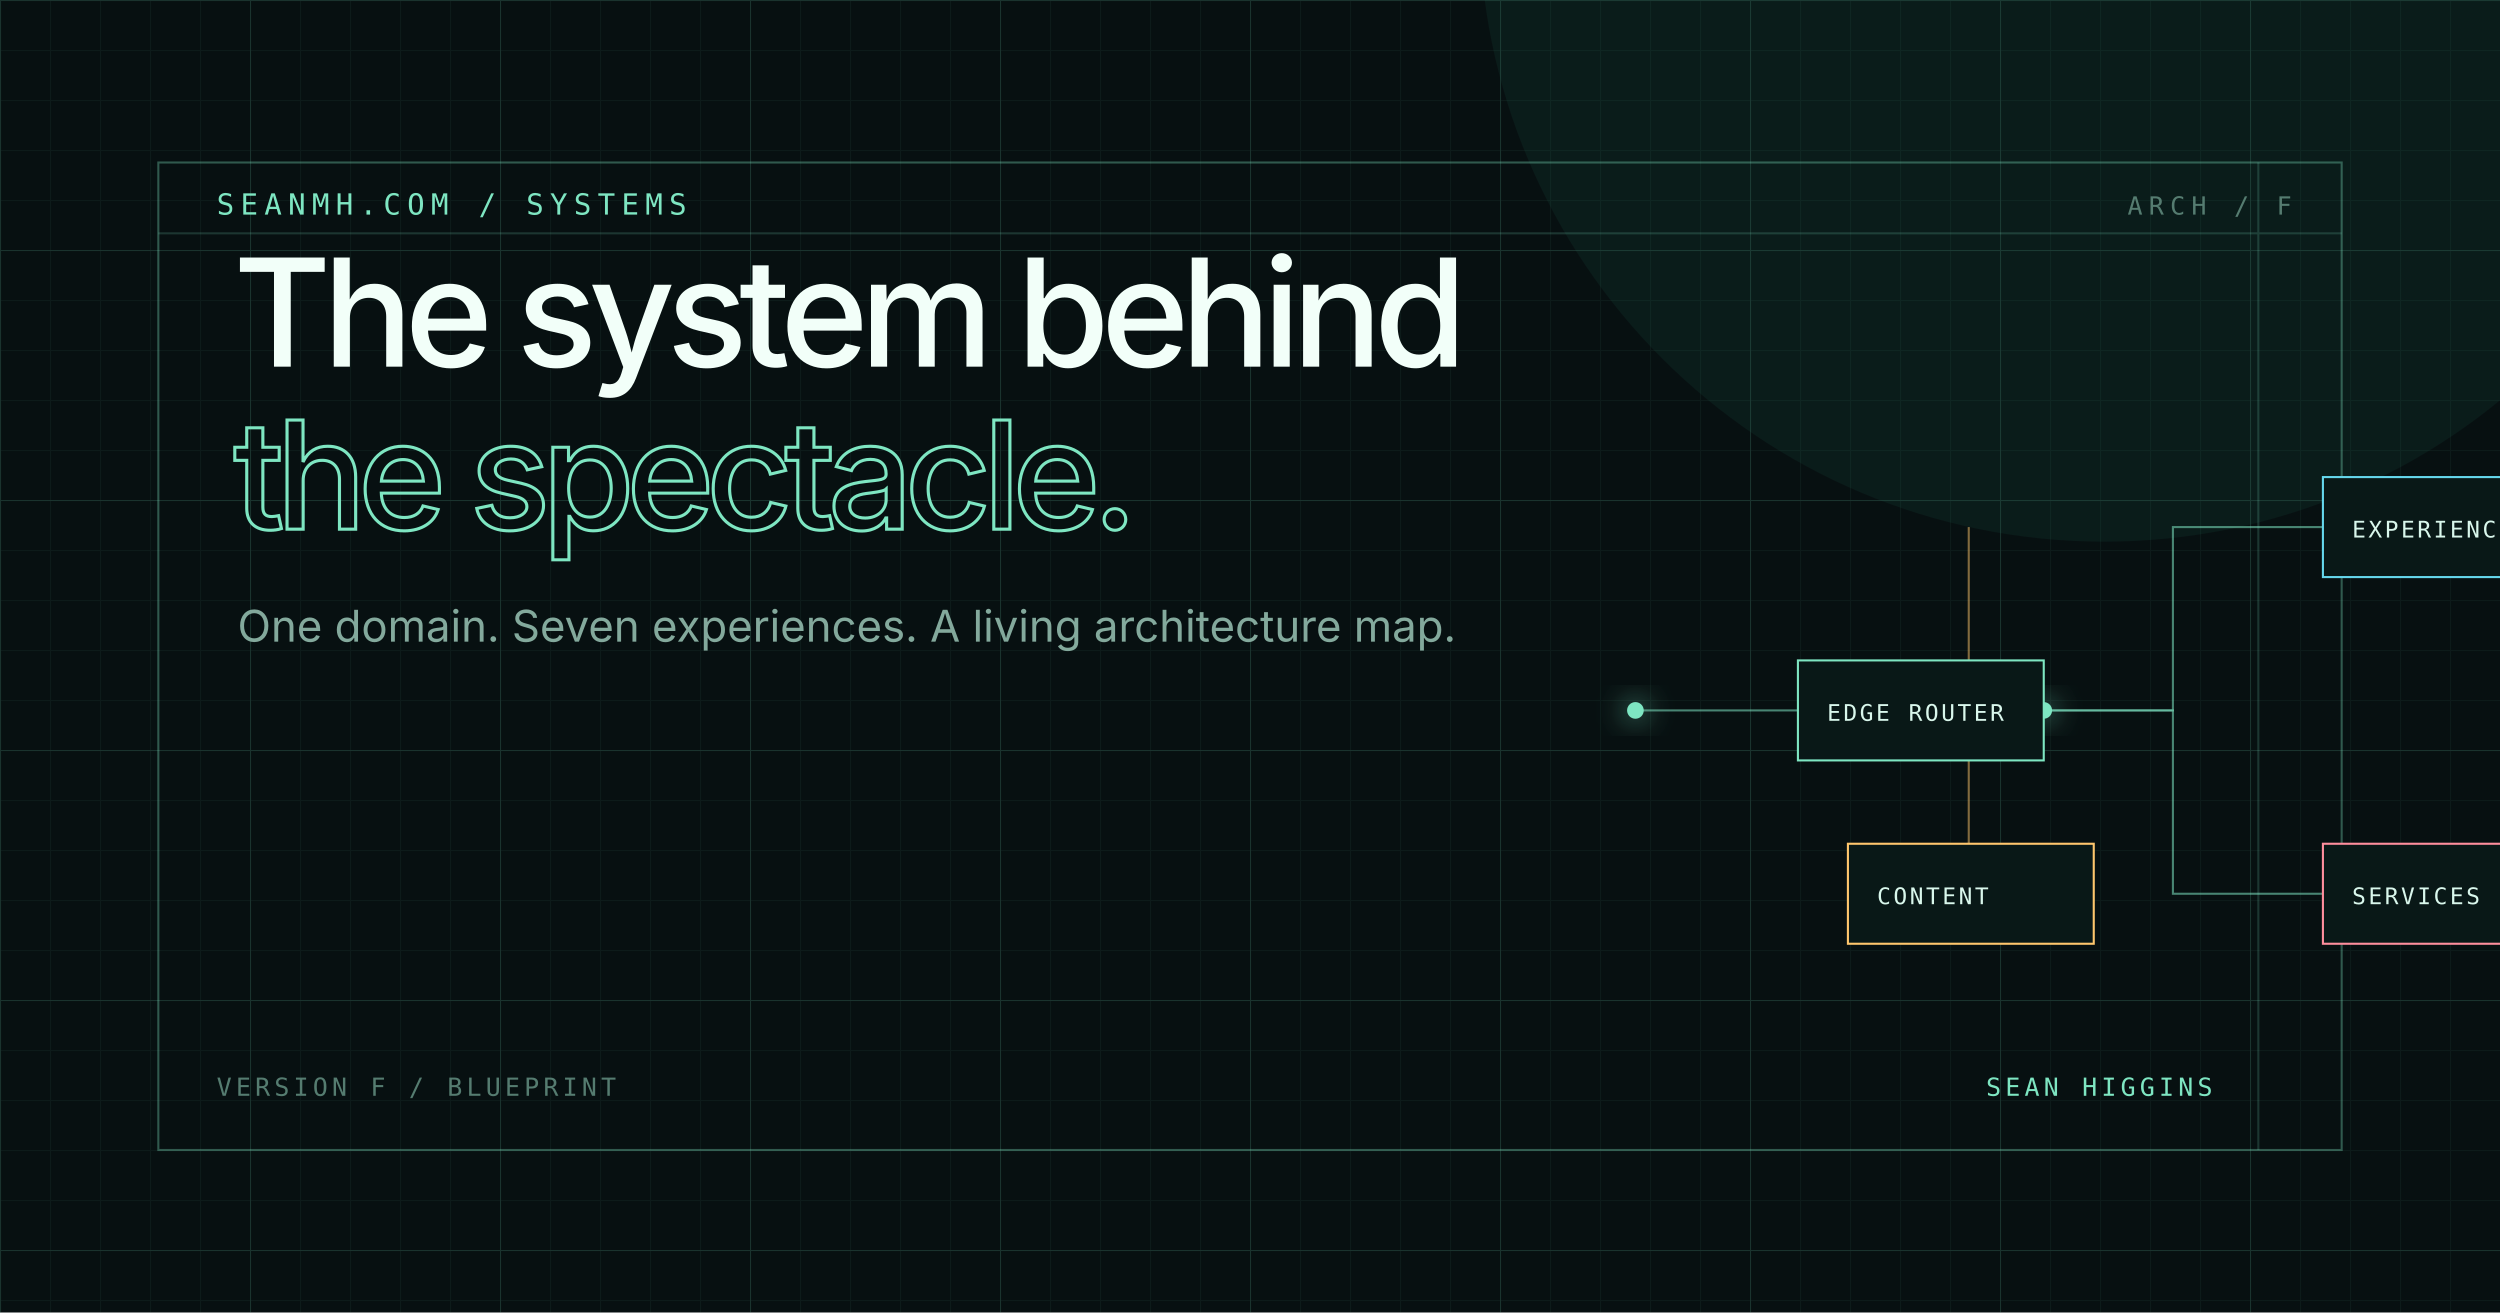
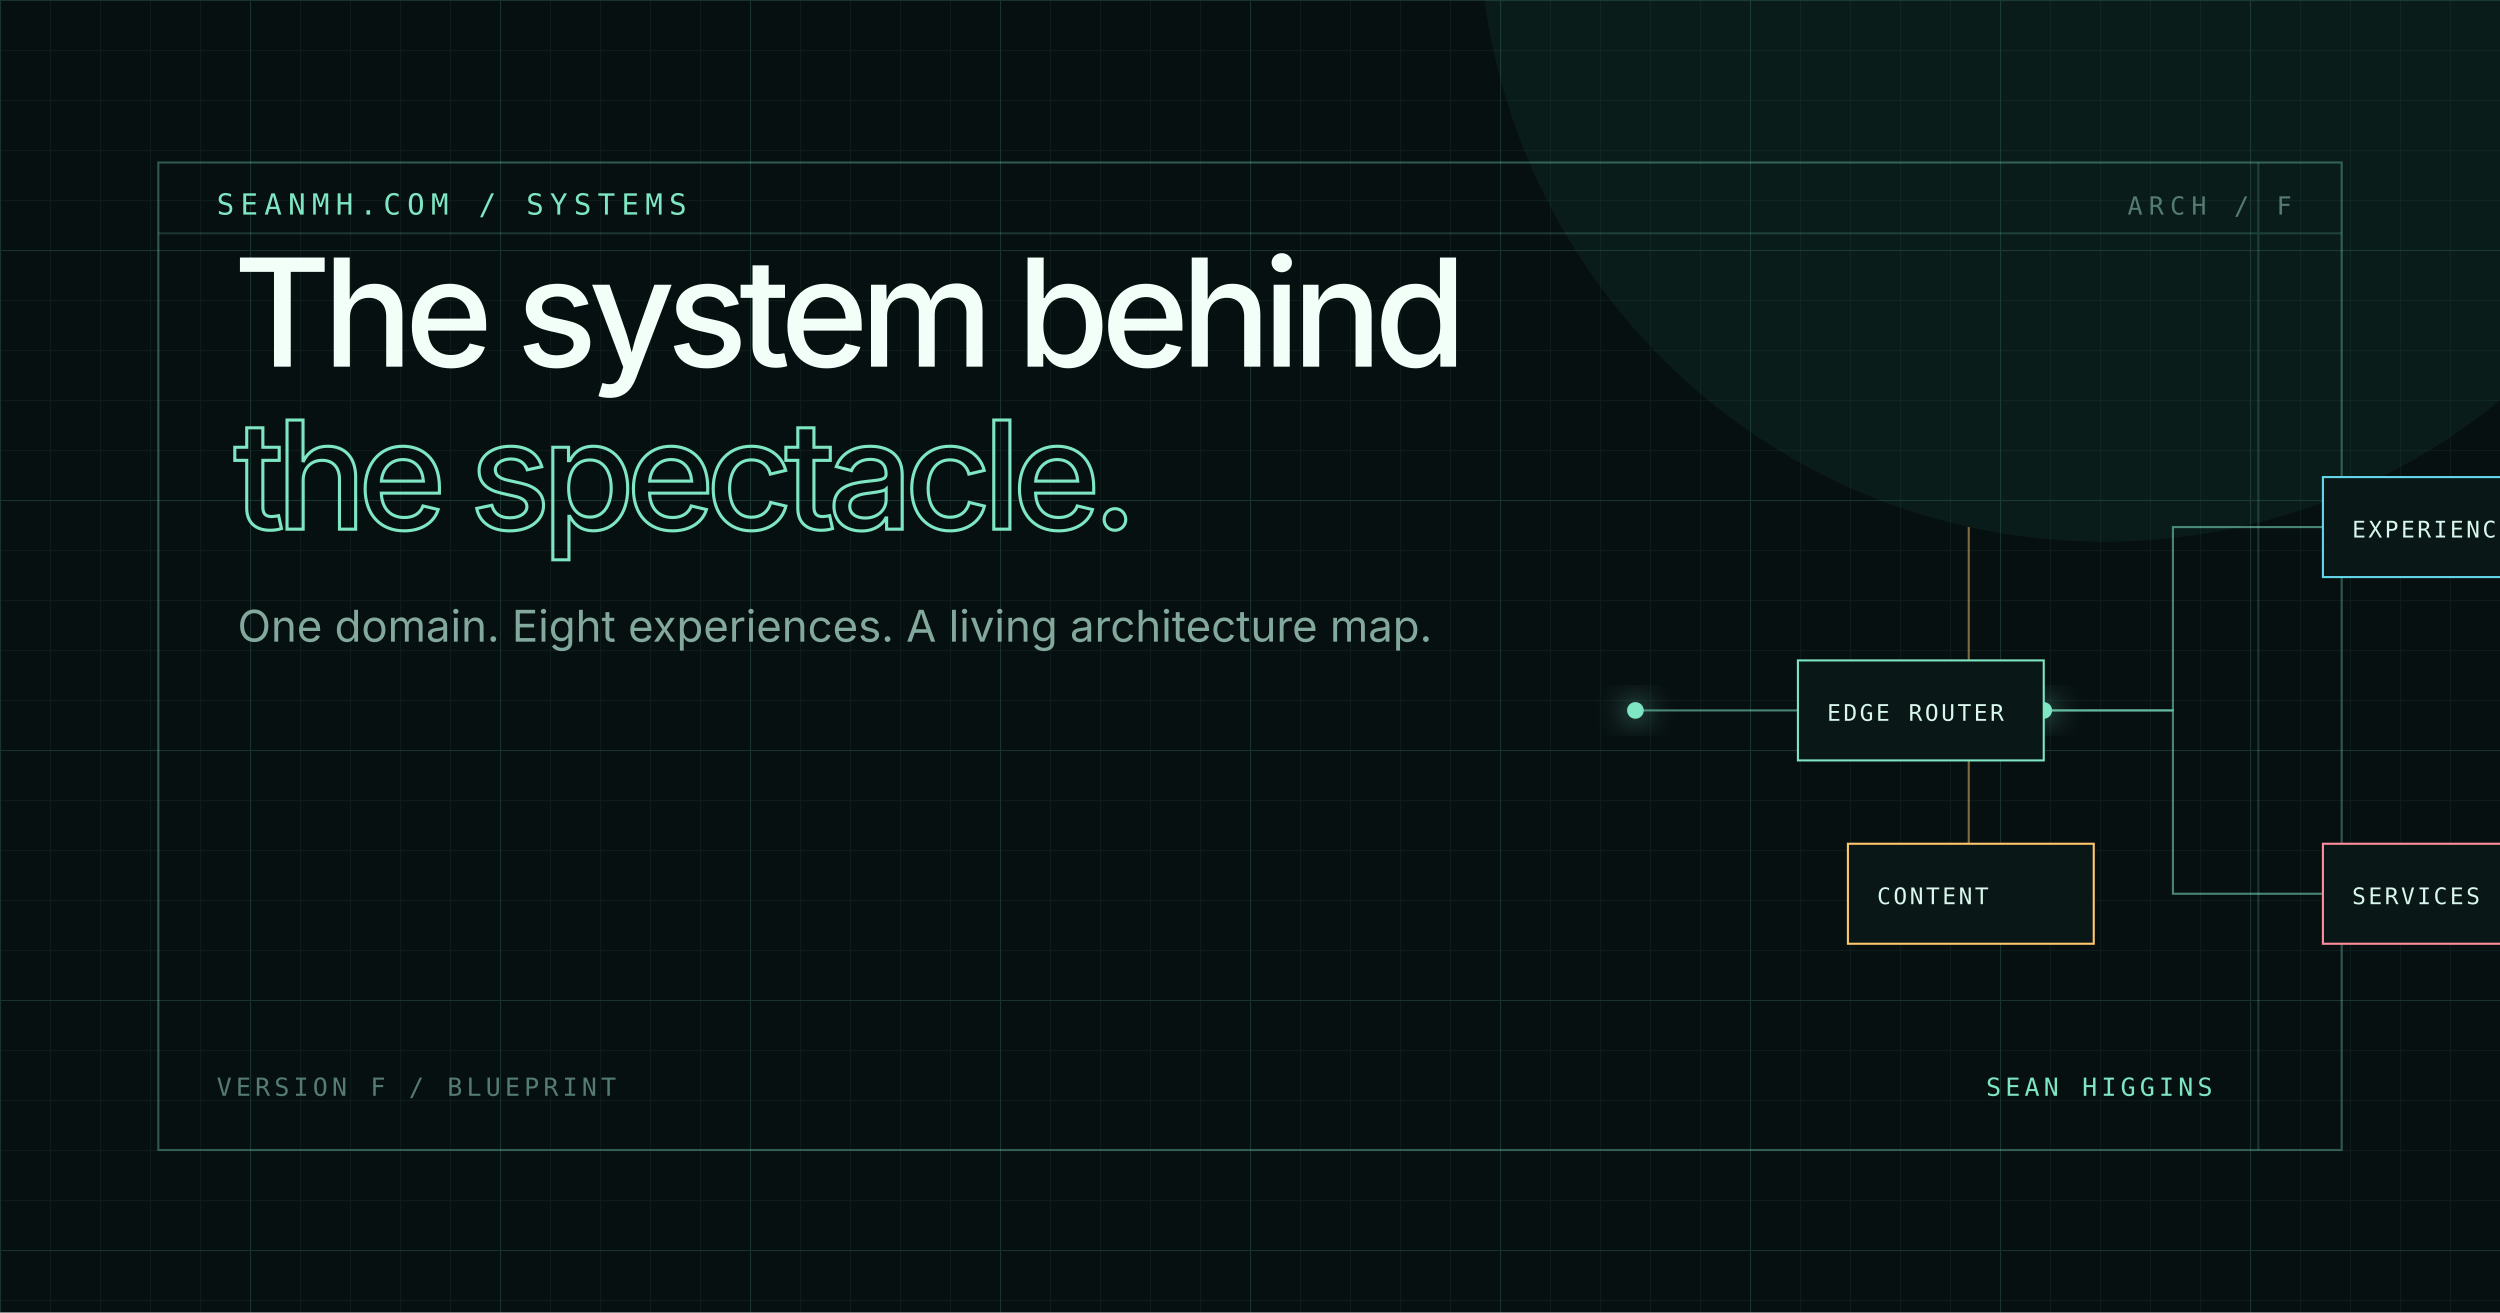
<svg xmlns="http://www.w3.org/2000/svg" viewBox="0 0 1200 630" role="img" aria-labelledby="title desc">
  <defs>
    <pattern id="minor" width="24" height="24" patternUnits="userSpaceOnUse">
      <path d="M24 0H0V24" fill="none" stroke="#7ee6c2" stroke-opacity=".055" stroke-width="1" />
    </pattern>
    <pattern id="major" width="120" height="120" patternUnits="userSpaceOnUse">
      <rect width="120" height="120" fill="url(#minor)" />
      <path d="M120 0H0V120" fill="none" stroke="#7ee6c2" stroke-opacity=".12" stroke-width="1" />
    </pattern>
    <filter id="glow" x="-100%" y="-100%" width="300%" height="300%">
      <feGaussianBlur stdDeviation="7" result="blur" />
      <feMerge>
        <feMergeNode in="blur" />
        <feMergeNode in="SourceGraphic" />
      </feMerge>
    </filter>
  </defs>
  <rect width="1200" height="630" fill="#071011" />
  <rect width="1200" height="630" fill="url(#major)" />
  <circle cx="1010" cy="-40" r="300" fill="#1f6a56" opacity=".13" />
  <path d="M76 78h1048v474H76z" fill="none" stroke="#7ee6c2" stroke-opacity=".34" />
  <path d="M76 112h1048M1084 78v474" fill="none" stroke="#7ee6c2" stroke-opacity=".18" />
  <g font-family="ui-monospace, SFMono-Regular, Menlo, monospace" letter-spacing="3">
    <text x="104" y="103" fill="#7ee6c2" font-size="14">SEANMH.COM / SYSTEMS</text>
    <text x="1100" y="103" fill="#557c70" font-size="12" text-anchor="end">ARCH / F</text>
  </g>
  <g transform="translate(112 176)">
    <text fill="#f2fff9" font-family="Inter, ui-sans-serif, system-ui, sans-serif" font-size="72" font-weight="550" letter-spacing="-4">
      <tspan x="0" y="0">The system behind</tspan>
      <tspan x="0" y="78" fill="none" stroke="#7ee6c2" stroke-width="1.5">the spectacle.</tspan>
    </text>
    <text x="2" y="132" fill="#83a99c" font-family="Inter, ui-sans-serif, system-ui, sans-serif" font-size="21">
-       One domain. Seven experiences. A living architecture map.
+       One domain. Eight experiences. A living architecture map.
    </text>
  </g>
  <g transform="translate(775 172)" font-family="ui-monospace, SFMono-Regular, Menlo, monospace" font-size="11" letter-spacing="1.2">
    <g fill="none" stroke="#7ee6c2" stroke-opacity=".55">
      <path d="M10 169h78m118 0h62v-88h72" />
      <path d="M206 169h62v88h72" />
      <path d="M170 81v176" stroke="#ffc66d" stroke-opacity=".5" />
    </g>
    <g filter="url(#glow)">
      <circle cx="10" cy="169" r="4" fill="#7ee6c2" />
      <circle cx="206" cy="169" r="4" fill="#7ee6c2" />
    </g>
    <g>
      <rect x="88" y="145" width="118" height="48" fill="#091817" stroke="#7ee6c2" />
      <text x="102" y="174" fill="#d9f7ec">EDGE ROUTER</text>
      <rect x="340" y="57" width="132" height="48" fill="#091817" stroke="#65d7ec" />
      <text x="354" y="86" fill="#d9f7ec">EXPERIENCES</text>
      <rect x="340" y="233" width="132" height="48" fill="#091817" stroke="#ff8e9d" />
      <text x="354" y="262" fill="#d9f7ec">SERVICES</text>
      <rect x="112" y="233" width="118" height="48" fill="#091817" stroke="#ffc66d" />
      <text x="126" y="262" fill="#d9f7ec">CONTENT</text>
    </g>
  </g>
  <g font-family="ui-monospace, SFMono-Regular, Menlo, monospace" font-size="12" letter-spacing="2">
    <text x="104" y="526" fill="#557c70">VERSION F / BLUEPRINT</text>
    <text x="1062" y="526" fill="#7ee6c2" text-anchor="end">SEAN HIGGINS</text>
  </g>
</svg>
